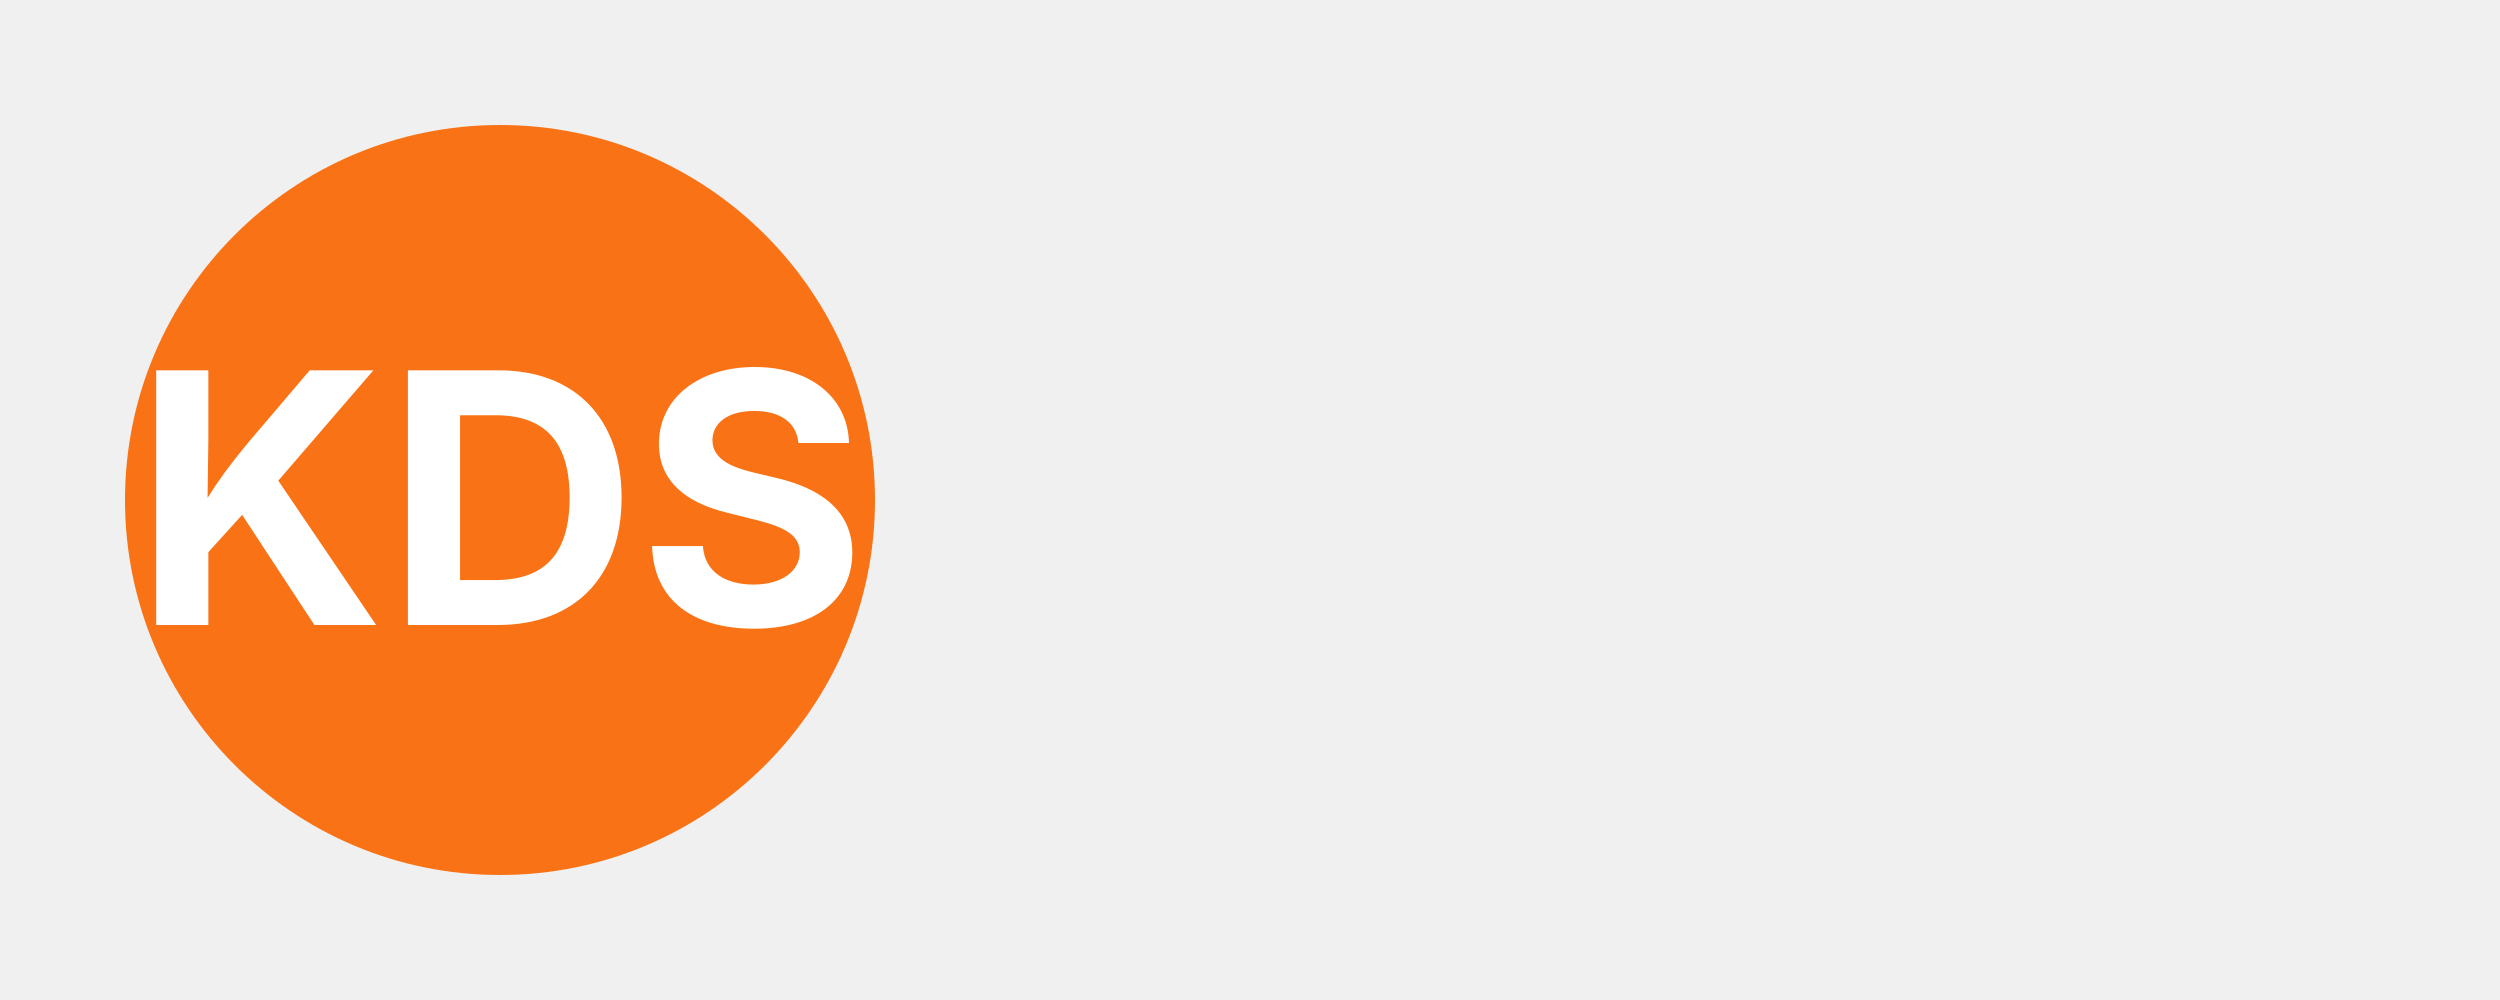
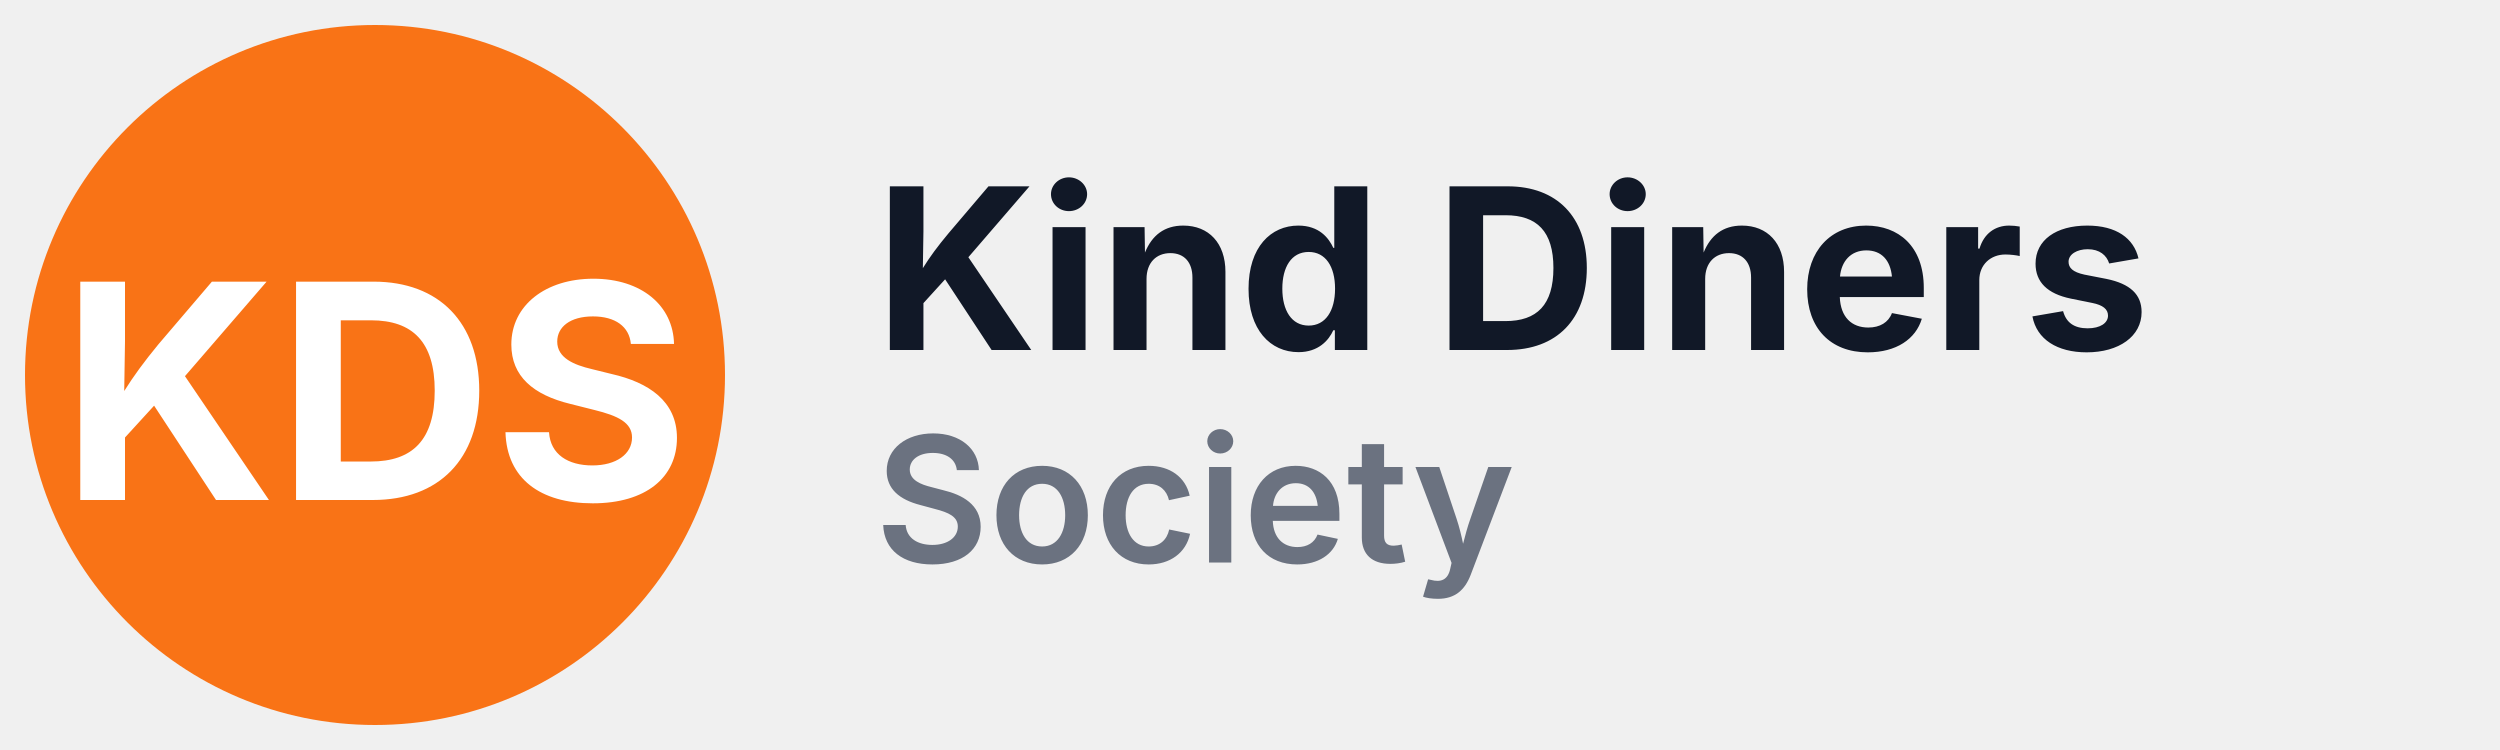
- <svg xmlns="http://www.w3.org/2000/svg" width="200" height="80" viewBox="0 0 200 80" fill="none">
-   <circle cx="40" cy="40" r="30" fill="#F97316" />
-   <text x="40" y="50" font-family="system-ui, -apple-system, sans-serif" font-size="28" font-weight="bold" fill="white" text-anchor="middle">KDS</text>
+ <svg xmlns="http://www.w3.org/2000/svg" width="200" height="60" viewBox="0 0 200 60" fill="none">
+   <circle cx="30" cy="30" r="28" fill="#F97316" />
+   <text x="30" y="40" font-family="system-ui, -apple-system, BlinkMacSystemFont, 'Segoe UI', sans-serif" font-size="24" font-weight="700" fill="white" text-anchor="middle">KDS</text>
+   <text x="70" y="28" font-family="system-ui, -apple-system, BlinkMacSystemFont, 'Segoe UI', sans-serif" font-size="18" font-weight="700" fill="#111827">Kind Diners</text>
+   <text x="70" y="45" font-family="system-ui, -apple-system, BlinkMacSystemFont, 'Segoe UI', sans-serif" font-size="14" font-weight="600" fill="#6B7280">Society</text>
</svg>
